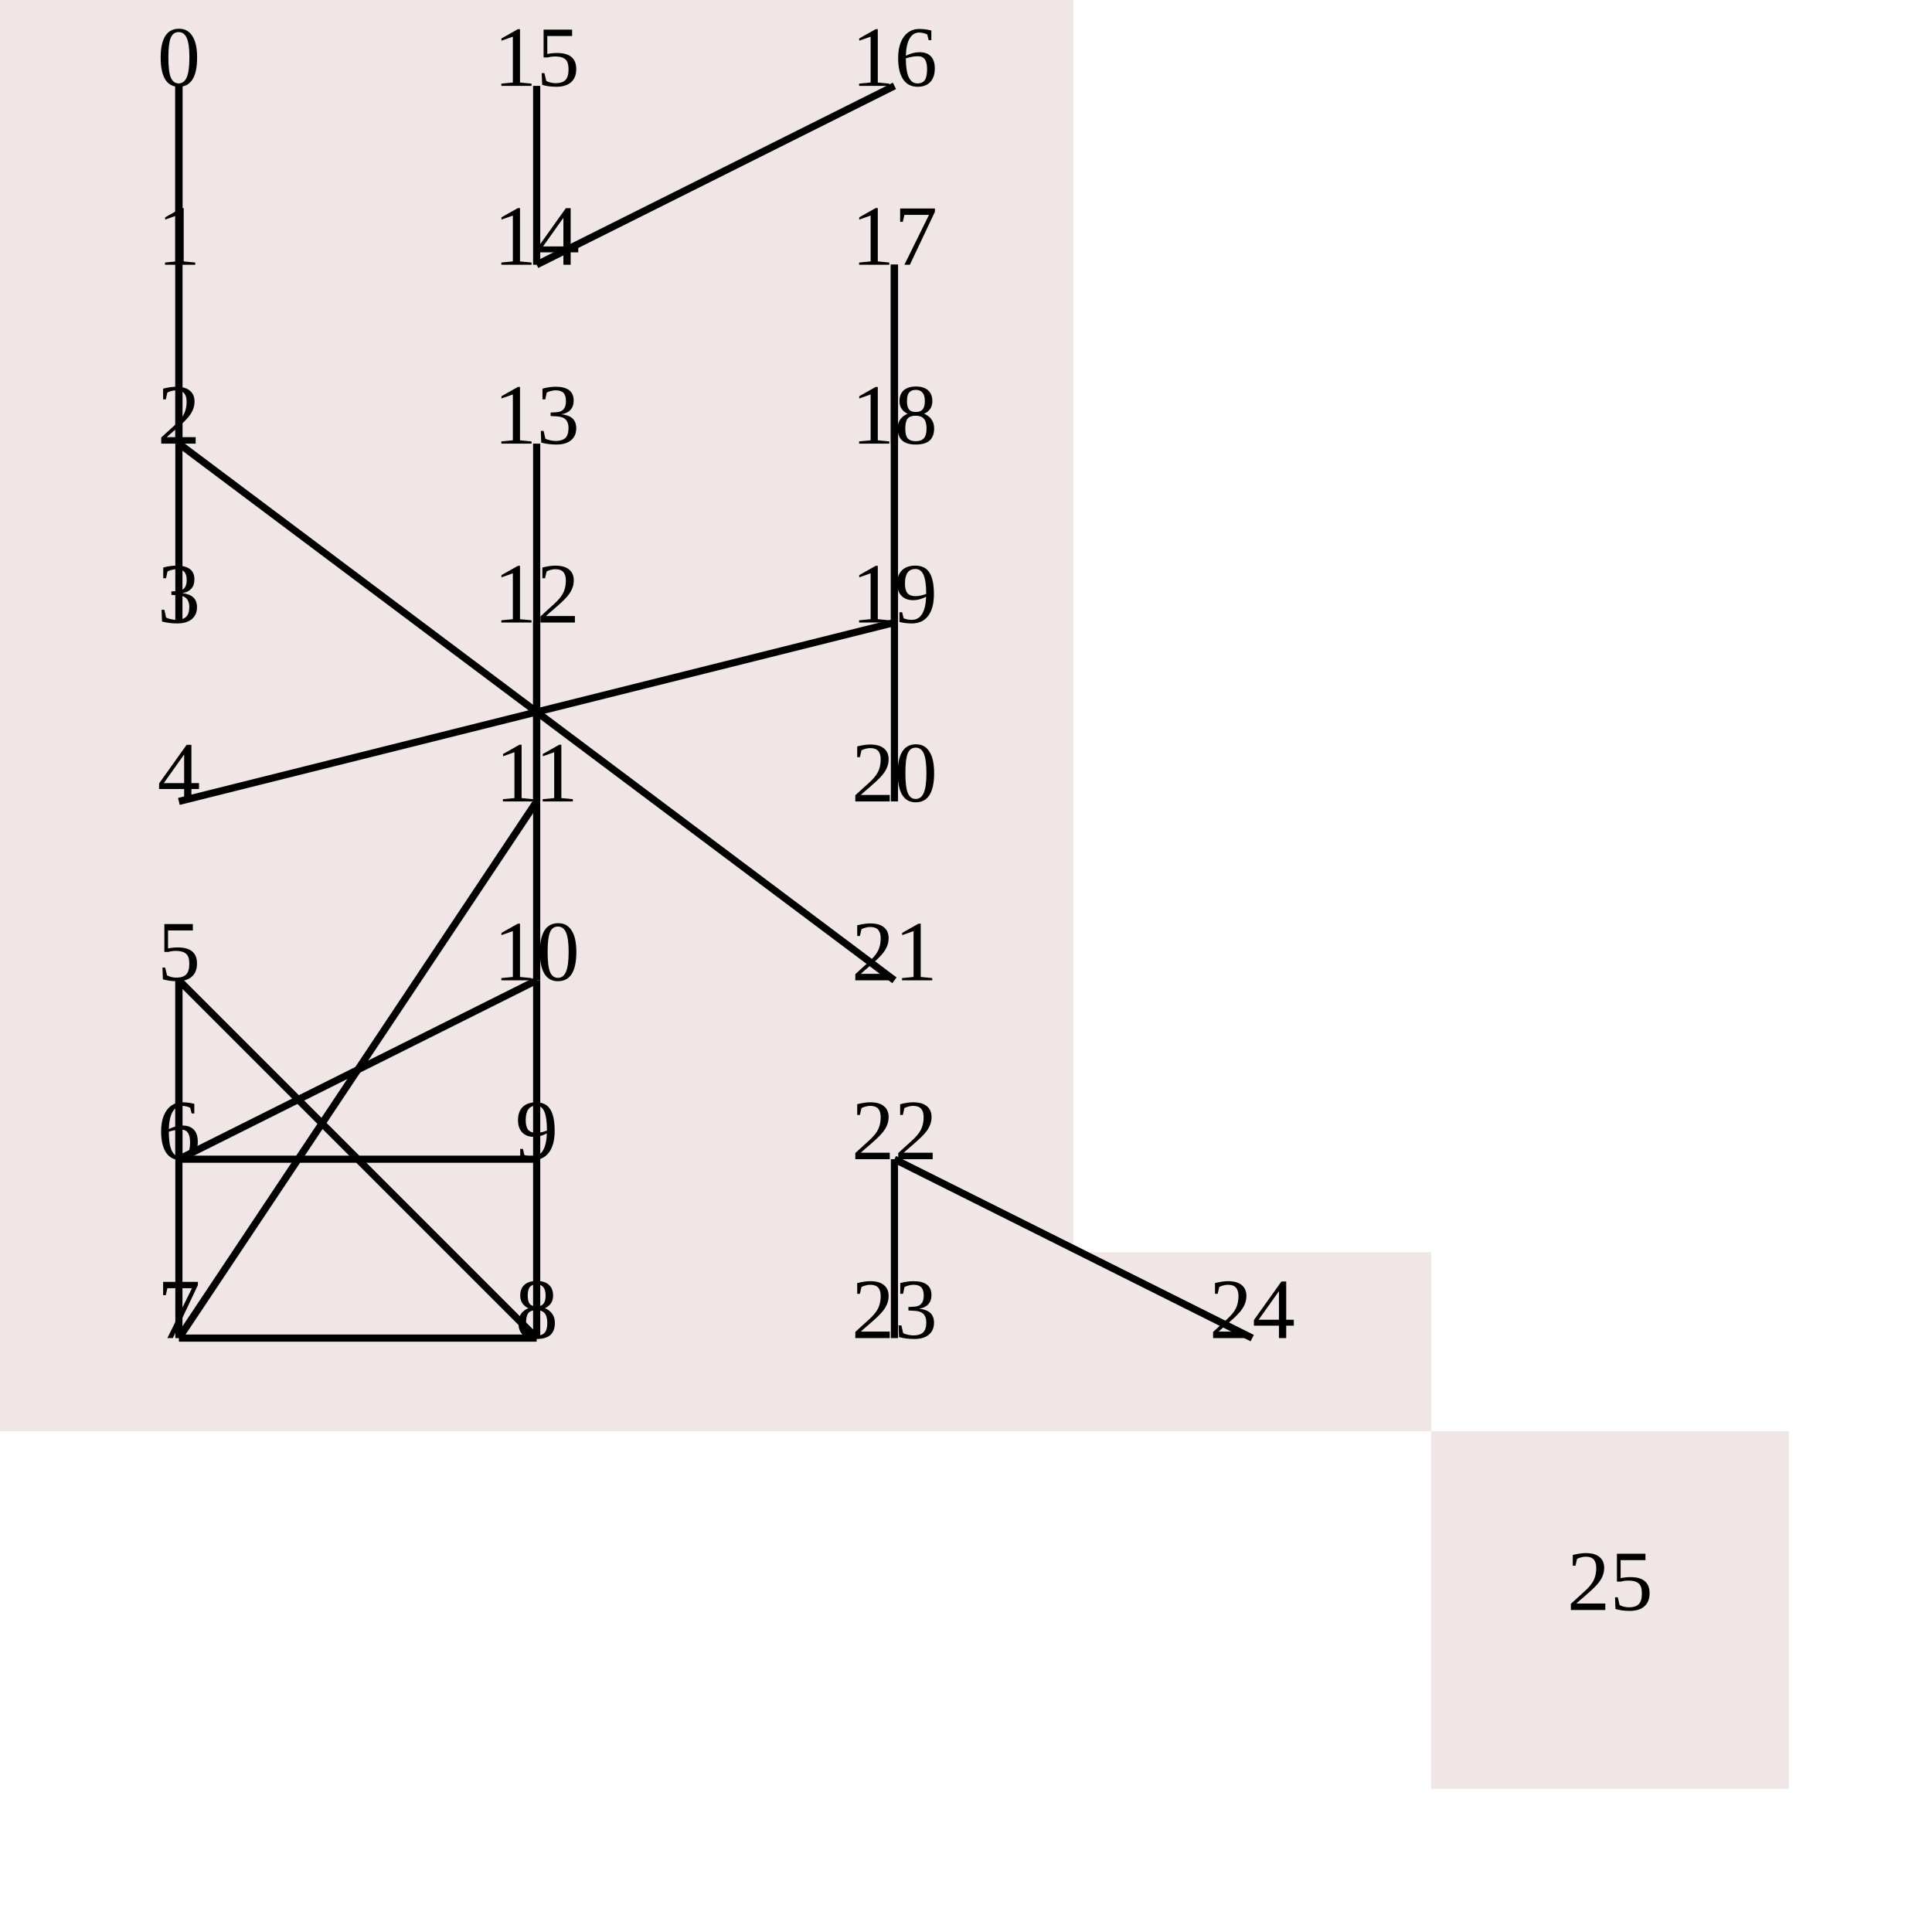
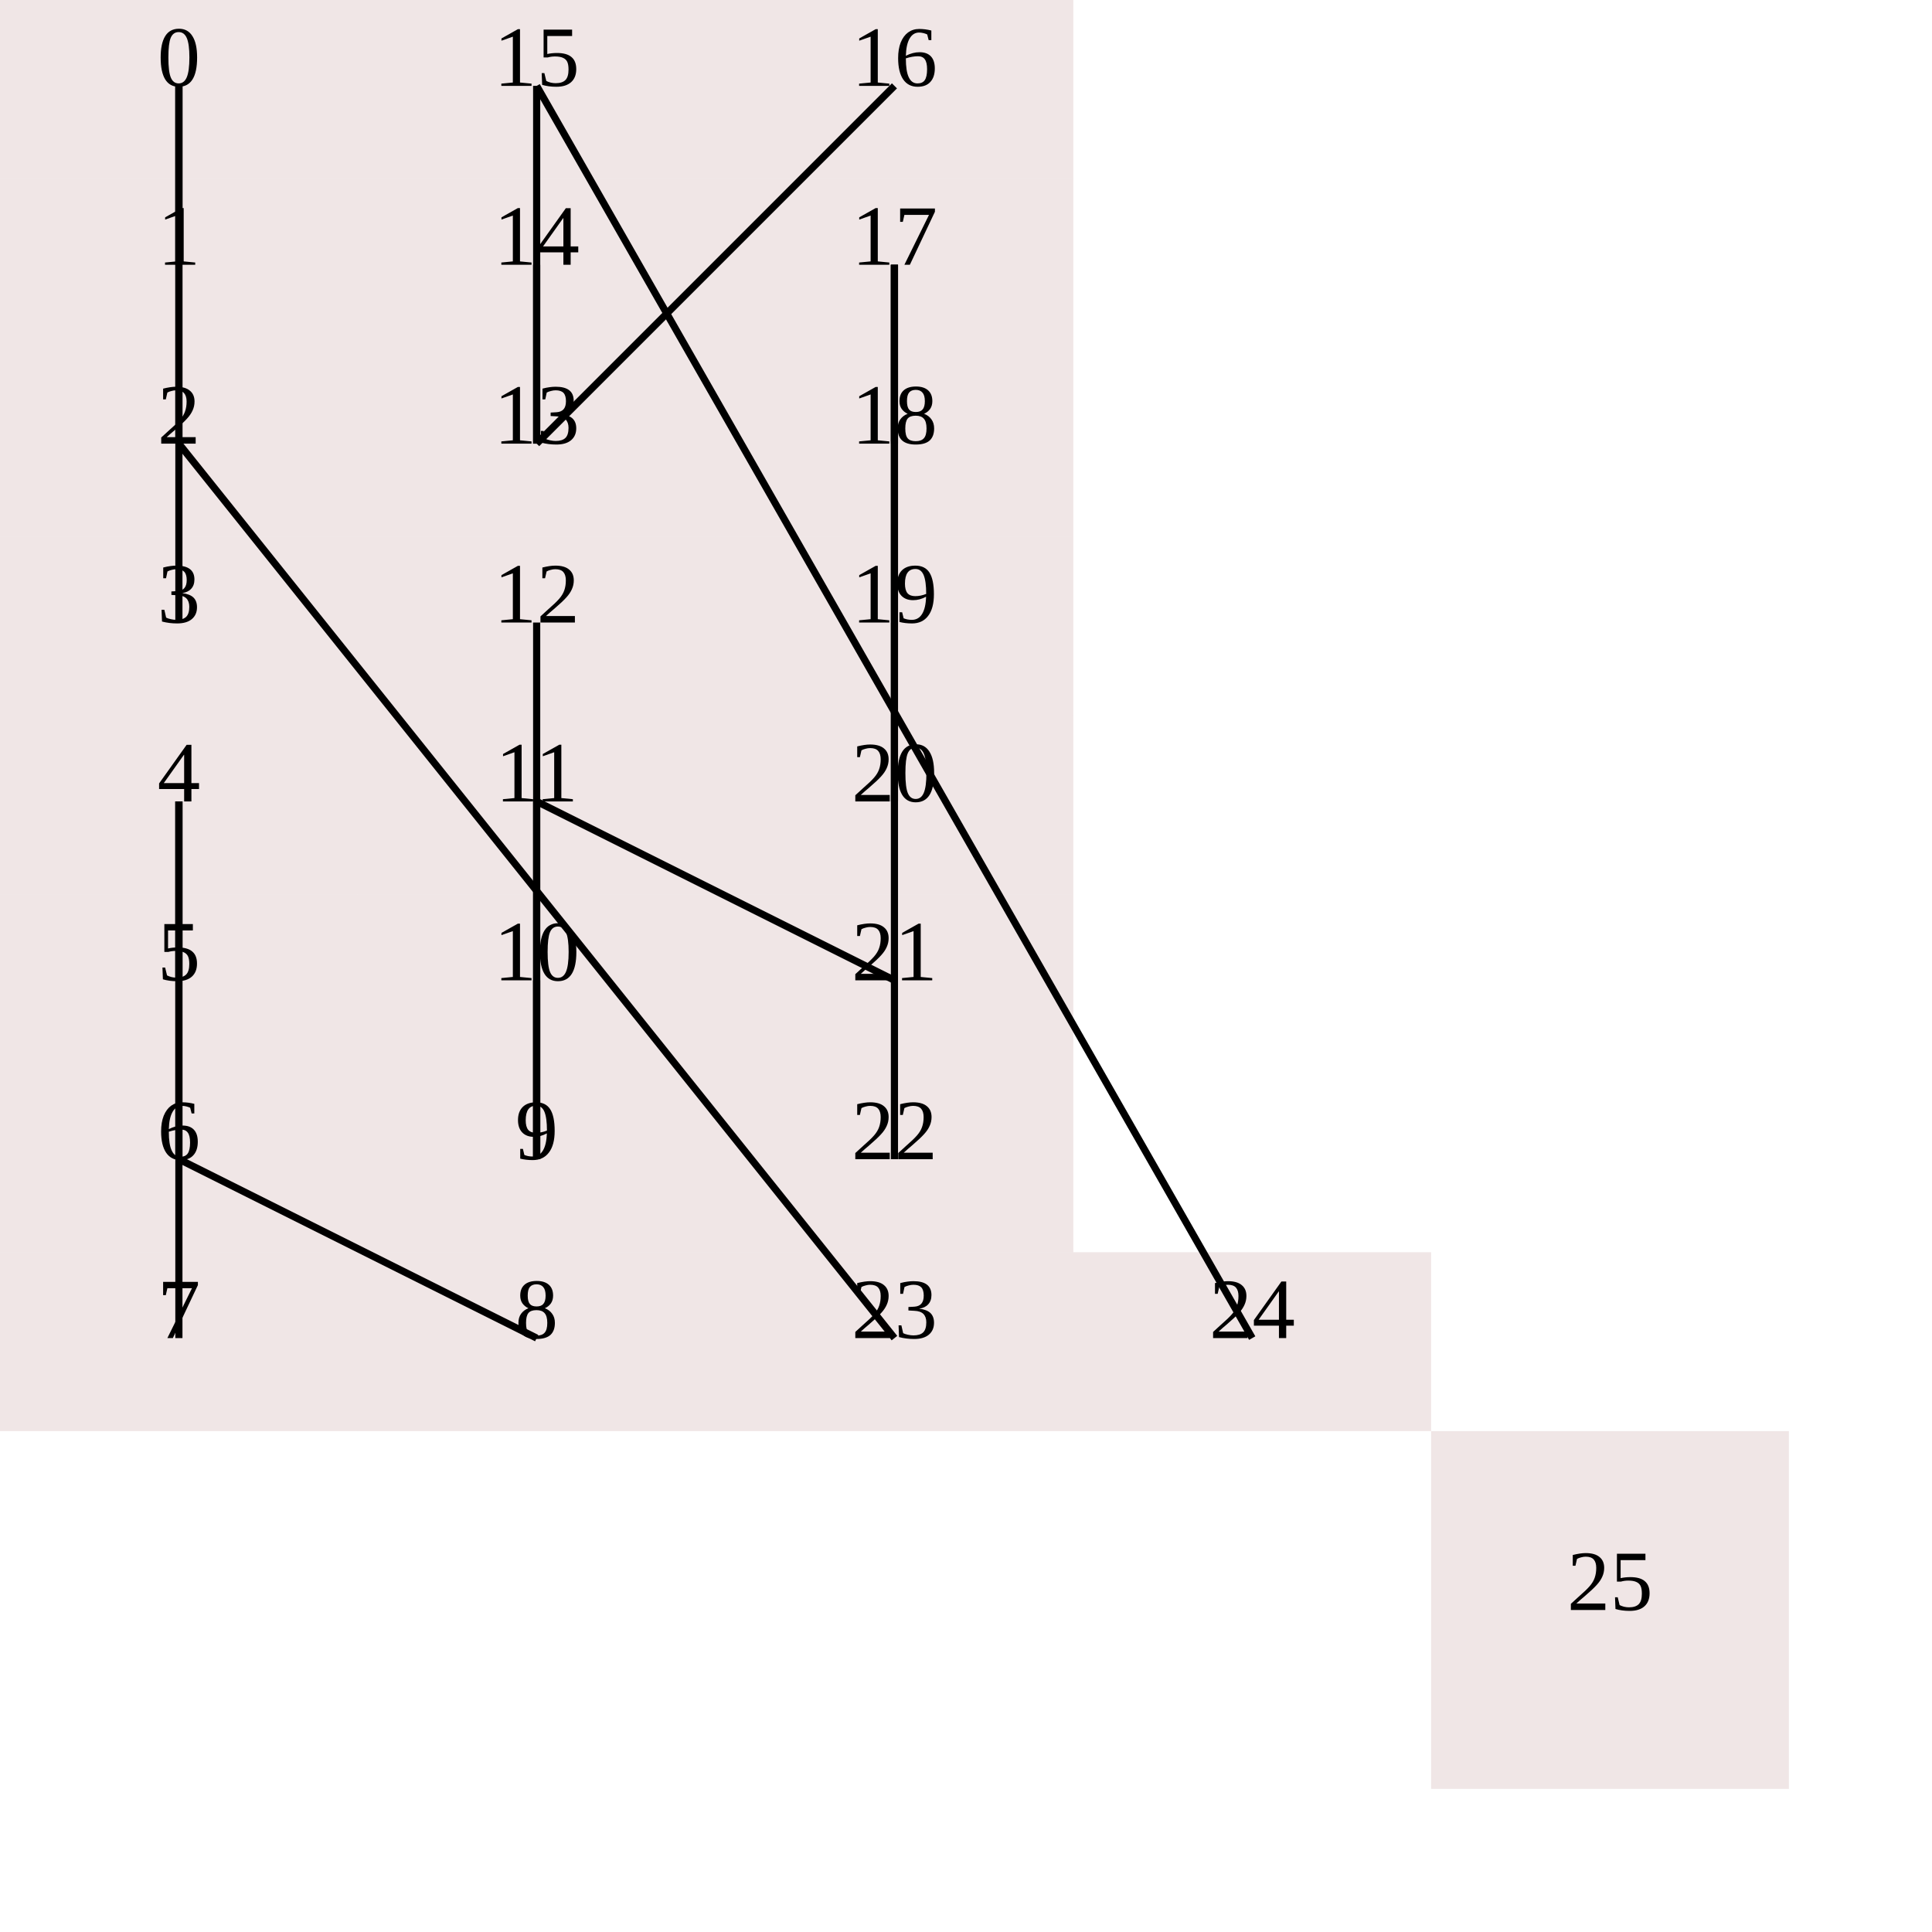
<svg xmlns="http://www.w3.org/2000/svg" width="270" height="270">
  <rect x="0" y="0" width="270" height="270" fill="rgb(255,255,255)" />
  <rect x="0" y="0" width="225" height="225" fill="rgba(255,255,255,1)" />
  <rect x="0" y="0" width="50" height="25" fill="rgba(100,0,0,0.1)" />
  <text x="25" y="12" text-anchor="middle" alignment-baseline="middle" fill="black">0</text>
  <rect x="0" y="25" width="50" height="25" fill="rgba(100,0,0,0.1)" />
  <text x="25" y="37" text-anchor="middle" alignment-baseline="middle" fill="black">1</text>
  <rect x="0" y="50" width="50" height="25" fill="rgba(100,0,0,0.1)" />
  <text x="25" y="62" text-anchor="middle" alignment-baseline="middle" fill="black">2</text>
  <rect x="0" y="75" width="50" height="25" fill="rgba(100,0,0,0.1)" />
  <text x="25" y="87" text-anchor="middle" alignment-baseline="middle" fill="black">3</text>
  <rect x="0" y="100" width="50" height="25" fill="rgba(100,0,0,0.1)" />
  <text x="25" y="112" text-anchor="middle" alignment-baseline="middle" fill="black">4</text>
  <rect x="0" y="125" width="50" height="25" fill="rgba(100,0,0,0.1)" />
  <text x="25" y="137" text-anchor="middle" alignment-baseline="middle" fill="black">5</text>
  <rect x="0" y="150" width="50" height="25" fill="rgba(100,0,0,0.1)" />
  <text x="25" y="162" text-anchor="middle" alignment-baseline="middle" fill="black">6</text>
  <rect x="0" y="175" width="50" height="25" fill="rgba(100,0,0,0.1)" />
  <text x="25" y="187" text-anchor="middle" alignment-baseline="middle" fill="black">7</text>
  <rect x="50" y="175" width="50" height="25" fill="rgba(100,0,0,0.1)" />
  <text x="75" y="187" text-anchor="middle" alignment-baseline="middle" fill="black">8</text>
  <rect x="50" y="150" width="50" height="25" fill="rgba(100,0,0,0.1)" />
  <text x="75" y="162" text-anchor="middle" alignment-baseline="middle" fill="black">9</text>
  <rect x="50" y="125" width="50" height="25" fill="rgba(100,0,0,0.1)" />
  <text x="75" y="137" text-anchor="middle" alignment-baseline="middle" fill="black">10</text>
  <rect x="50" y="100" width="50" height="25" fill="rgba(100,0,0,0.1)" />
  <text x="75" y="112" text-anchor="middle" alignment-baseline="middle" fill="black">11</text>
  <rect x="50" y="75" width="50" height="25" fill="rgba(100,0,0,0.1)" />
  <text x="75" y="87" text-anchor="middle" alignment-baseline="middle" fill="black">12</text>
  <rect x="50" y="50" width="50" height="25" fill="rgba(100,0,0,0.1)" />
  <text x="75" y="62" text-anchor="middle" alignment-baseline="middle" fill="black">13</text>
  <rect x="50" y="25" width="50" height="25" fill="rgba(100,0,0,0.1)" />
  <text x="75" y="37" text-anchor="middle" alignment-baseline="middle" fill="black">14</text>
  <rect x="50" y="0" width="50" height="25" fill="rgba(100,0,0,0.1)" />
  <text x="75" y="12" text-anchor="middle" alignment-baseline="middle" fill="black">15</text>
  <rect x="100" y="0" width="50" height="25" fill="rgba(100,0,0,0.1)" />
  <text x="125" y="12" text-anchor="middle" alignment-baseline="middle" fill="black">16</text>
  <rect x="100" y="25" width="50" height="25" fill="rgba(100,0,0,0.1)" />
  <text x="125" y="37" text-anchor="middle" alignment-baseline="middle" fill="black">17</text>
  <rect x="100" y="50" width="50" height="25" fill="rgba(100,0,0,0.1)" />
  <text x="125" y="62" text-anchor="middle" alignment-baseline="middle" fill="black">18</text>
  <rect x="100" y="75" width="50" height="25" fill="rgba(100,0,0,0.1)" />
  <text x="125" y="87" text-anchor="middle" alignment-baseline="middle" fill="black">19</text>
  <rect x="100" y="100" width="50" height="25" fill="rgba(100,0,0,0.1)" />
  <text x="125" y="112" text-anchor="middle" alignment-baseline="middle" fill="black">20</text>
  <rect x="100" y="125" width="50" height="25" fill="rgba(100,0,0,0.1)" />
  <text x="125" y="137" text-anchor="middle" alignment-baseline="middle" fill="black">21</text>
  <rect x="100" y="150" width="50" height="25" fill="rgba(100,0,0,0.1)" />
  <text x="125" y="162" text-anchor="middle" alignment-baseline="middle" fill="black">22</text>
  <rect x="100" y="175" width="50" height="25" fill="rgba(100,0,0,0.1)" />
  <text x="125" y="187" text-anchor="middle" alignment-baseline="middle" fill="black">23</text>
  <rect x="150" y="175" width="50" height="25" fill="rgba(100,0,0,0.1)" />
  <text x="175" y="187" text-anchor="middle" alignment-baseline="middle" fill="black">24</text>
  <rect x="200" y="200" width="50" height="50" fill="rgba(100,0,0,0.1)" />
  <text x="225" y="225" text-anchor="middle" alignment-baseline="middle" fill="black">25</text>
  <line x1="25" y1="12" x2="25" y2="87" stroke="black" stroke-width="1" />
  <line x1="25" y1="12" x2="25" y2="37" stroke="black" stroke-width="1" />
  <line x1="25" y1="12" x2="25" y2="62" stroke="black" stroke-width="1" />
-   <line x1="25" y1="62" x2="125" y2="137" stroke="black" stroke-width="1" />
-   <line x1="25" y1="112" x2="125" y2="87" stroke="black" stroke-width="1" />
-   <line x1="25" y1="137" x2="25" y2="162" stroke="black" stroke-width="1" />
-   <line x1="25" y1="137" x2="25" y2="187" stroke="black" stroke-width="1" />
-   <line x1="25" y1="137" x2="75" y2="187" stroke="black" stroke-width="1" />
-   <line x1="25" y1="162" x2="75" y2="162" stroke="black" stroke-width="1" />
-   <line x1="25" y1="162" x2="75" y2="137" stroke="black" stroke-width="1" />
-   <line x1="25" y1="187" x2="75" y2="112" stroke="black" stroke-width="1" />
-   <line x1="25" y1="187" x2="75" y2="187" stroke="black" stroke-width="1" />
-   <line x1="75" y1="187" x2="75" y2="162" stroke="black" stroke-width="1" />
+   <line x1="25" y1="62" x2="125" y2="187" stroke="black" stroke-width="1" />
+   <line x1="25" y1="112" x2="25" y2="187" stroke="black" stroke-width="1" />
+   <line x1="25" y1="112" x2="25" y2="162" stroke="black" stroke-width="1" />
+   <line x1="25" y1="112" x2="25" y2="137" stroke="black" stroke-width="1" />
+   <line x1="25" y1="162" x2="75" y2="187" stroke="black" stroke-width="1" />
+   <line x1="75" y1="162" x2="75" y2="87" stroke="black" stroke-width="1" />
  <line x1="75" y1="162" x2="75" y2="137" stroke="black" stroke-width="1" />
-   <line x1="75" y1="137" x2="75" y2="112" stroke="black" stroke-width="1" />
-   <line x1="75" y1="112" x2="75" y2="62" stroke="black" stroke-width="1" />
-   <line x1="75" y1="112" x2="75" y2="87" stroke="black" stroke-width="1" />
-   <line x1="75" y1="37" x2="75" y2="12" stroke="black" stroke-width="1" />
-   <line x1="75" y1="37" x2="125" y2="12" stroke="black" stroke-width="1" />
+   <line x1="75" y1="162" x2="75" y2="112" stroke="black" stroke-width="1" />
+   <line x1="75" y1="112" x2="125" y2="137" stroke="black" stroke-width="1" />
+   <line x1="75" y1="62" x2="75" y2="12" stroke="black" stroke-width="1" />
+   <line x1="75" y1="62" x2="125" y2="12" stroke="black" stroke-width="1" />
+   <line x1="75" y1="62" x2="75" y2="37" stroke="black" stroke-width="1" />
+   <line x1="75" y1="12" x2="175" y2="187" stroke="black" stroke-width="1" />
+   <line x1="125" y1="37" x2="125" y2="112" stroke="black" stroke-width="1" />
  <line x1="125" y1="37" x2="125" y2="87" stroke="black" stroke-width="1" />
-   <line x1="125" y1="37" x2="125" y2="112" stroke="black" stroke-width="1" />
  <line x1="125" y1="37" x2="125" y2="62" stroke="black" stroke-width="1" />
-   <line x1="125" y1="162" x2="175" y2="187" stroke="black" stroke-width="1" />
-   <line x1="125" y1="162" x2="125" y2="187" stroke="black" stroke-width="1" />
+   <line x1="125" y1="87" x2="125" y2="162" stroke="black" stroke-width="1" />
</svg>
